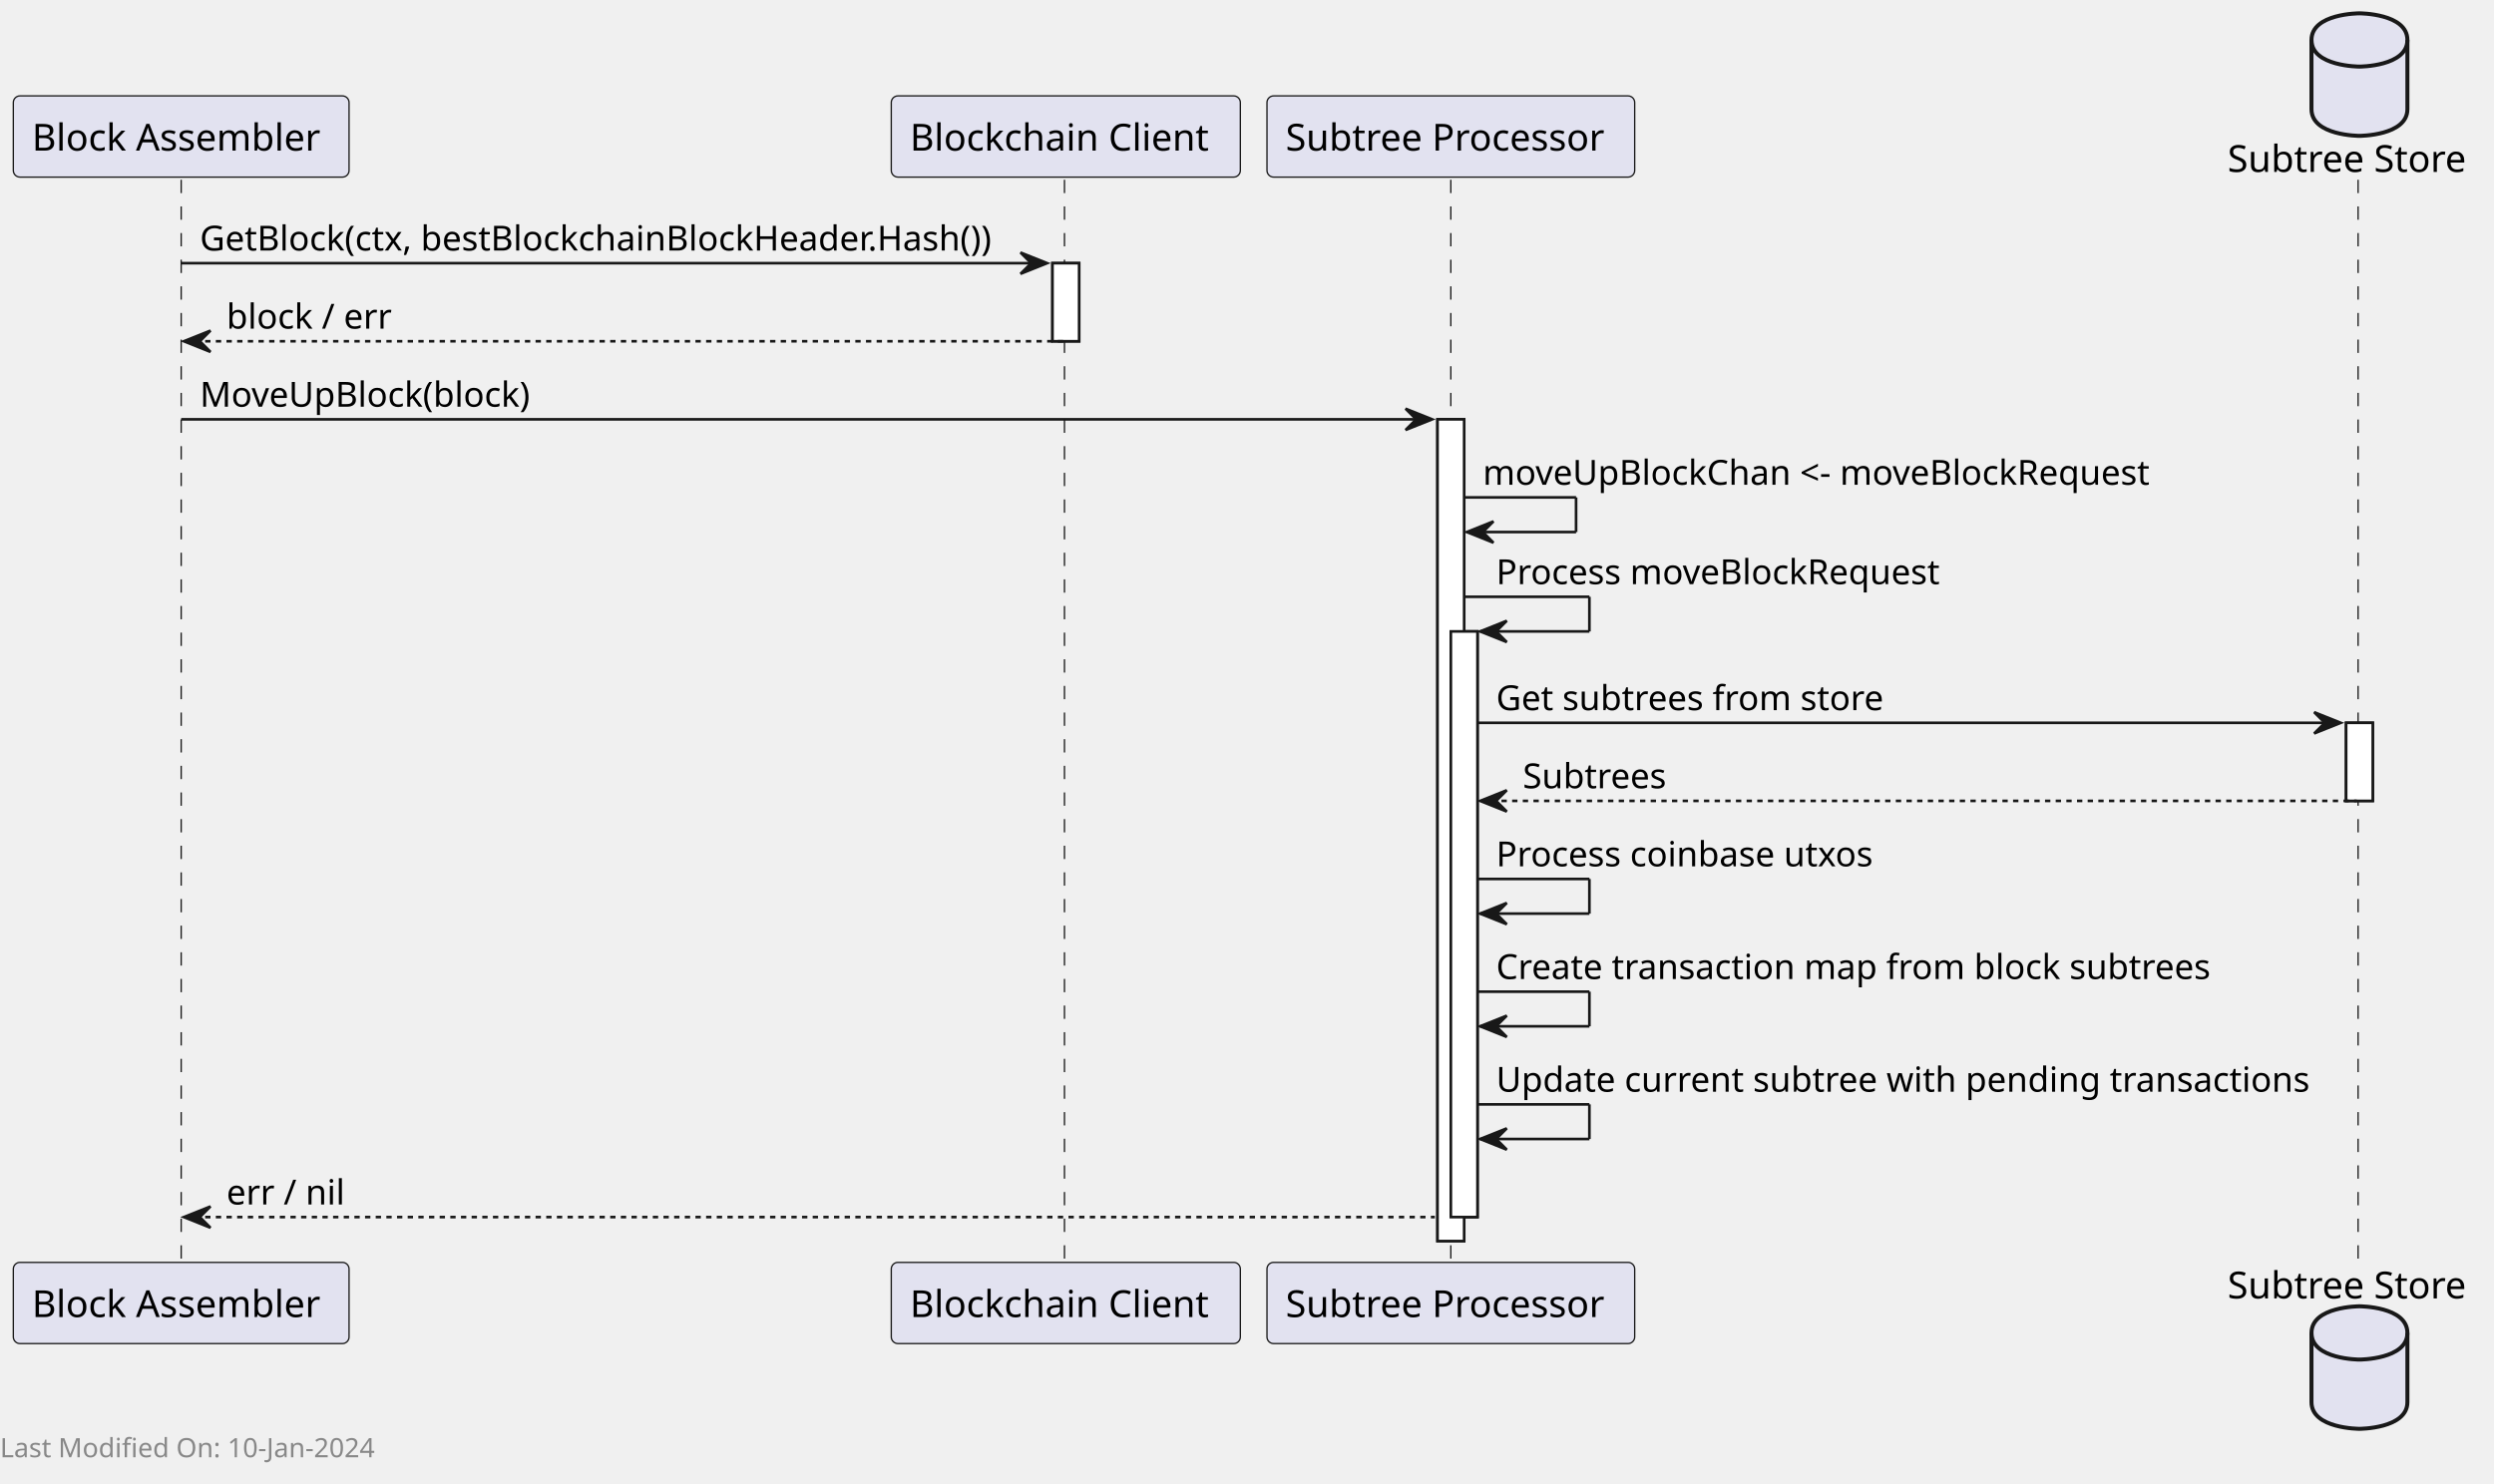
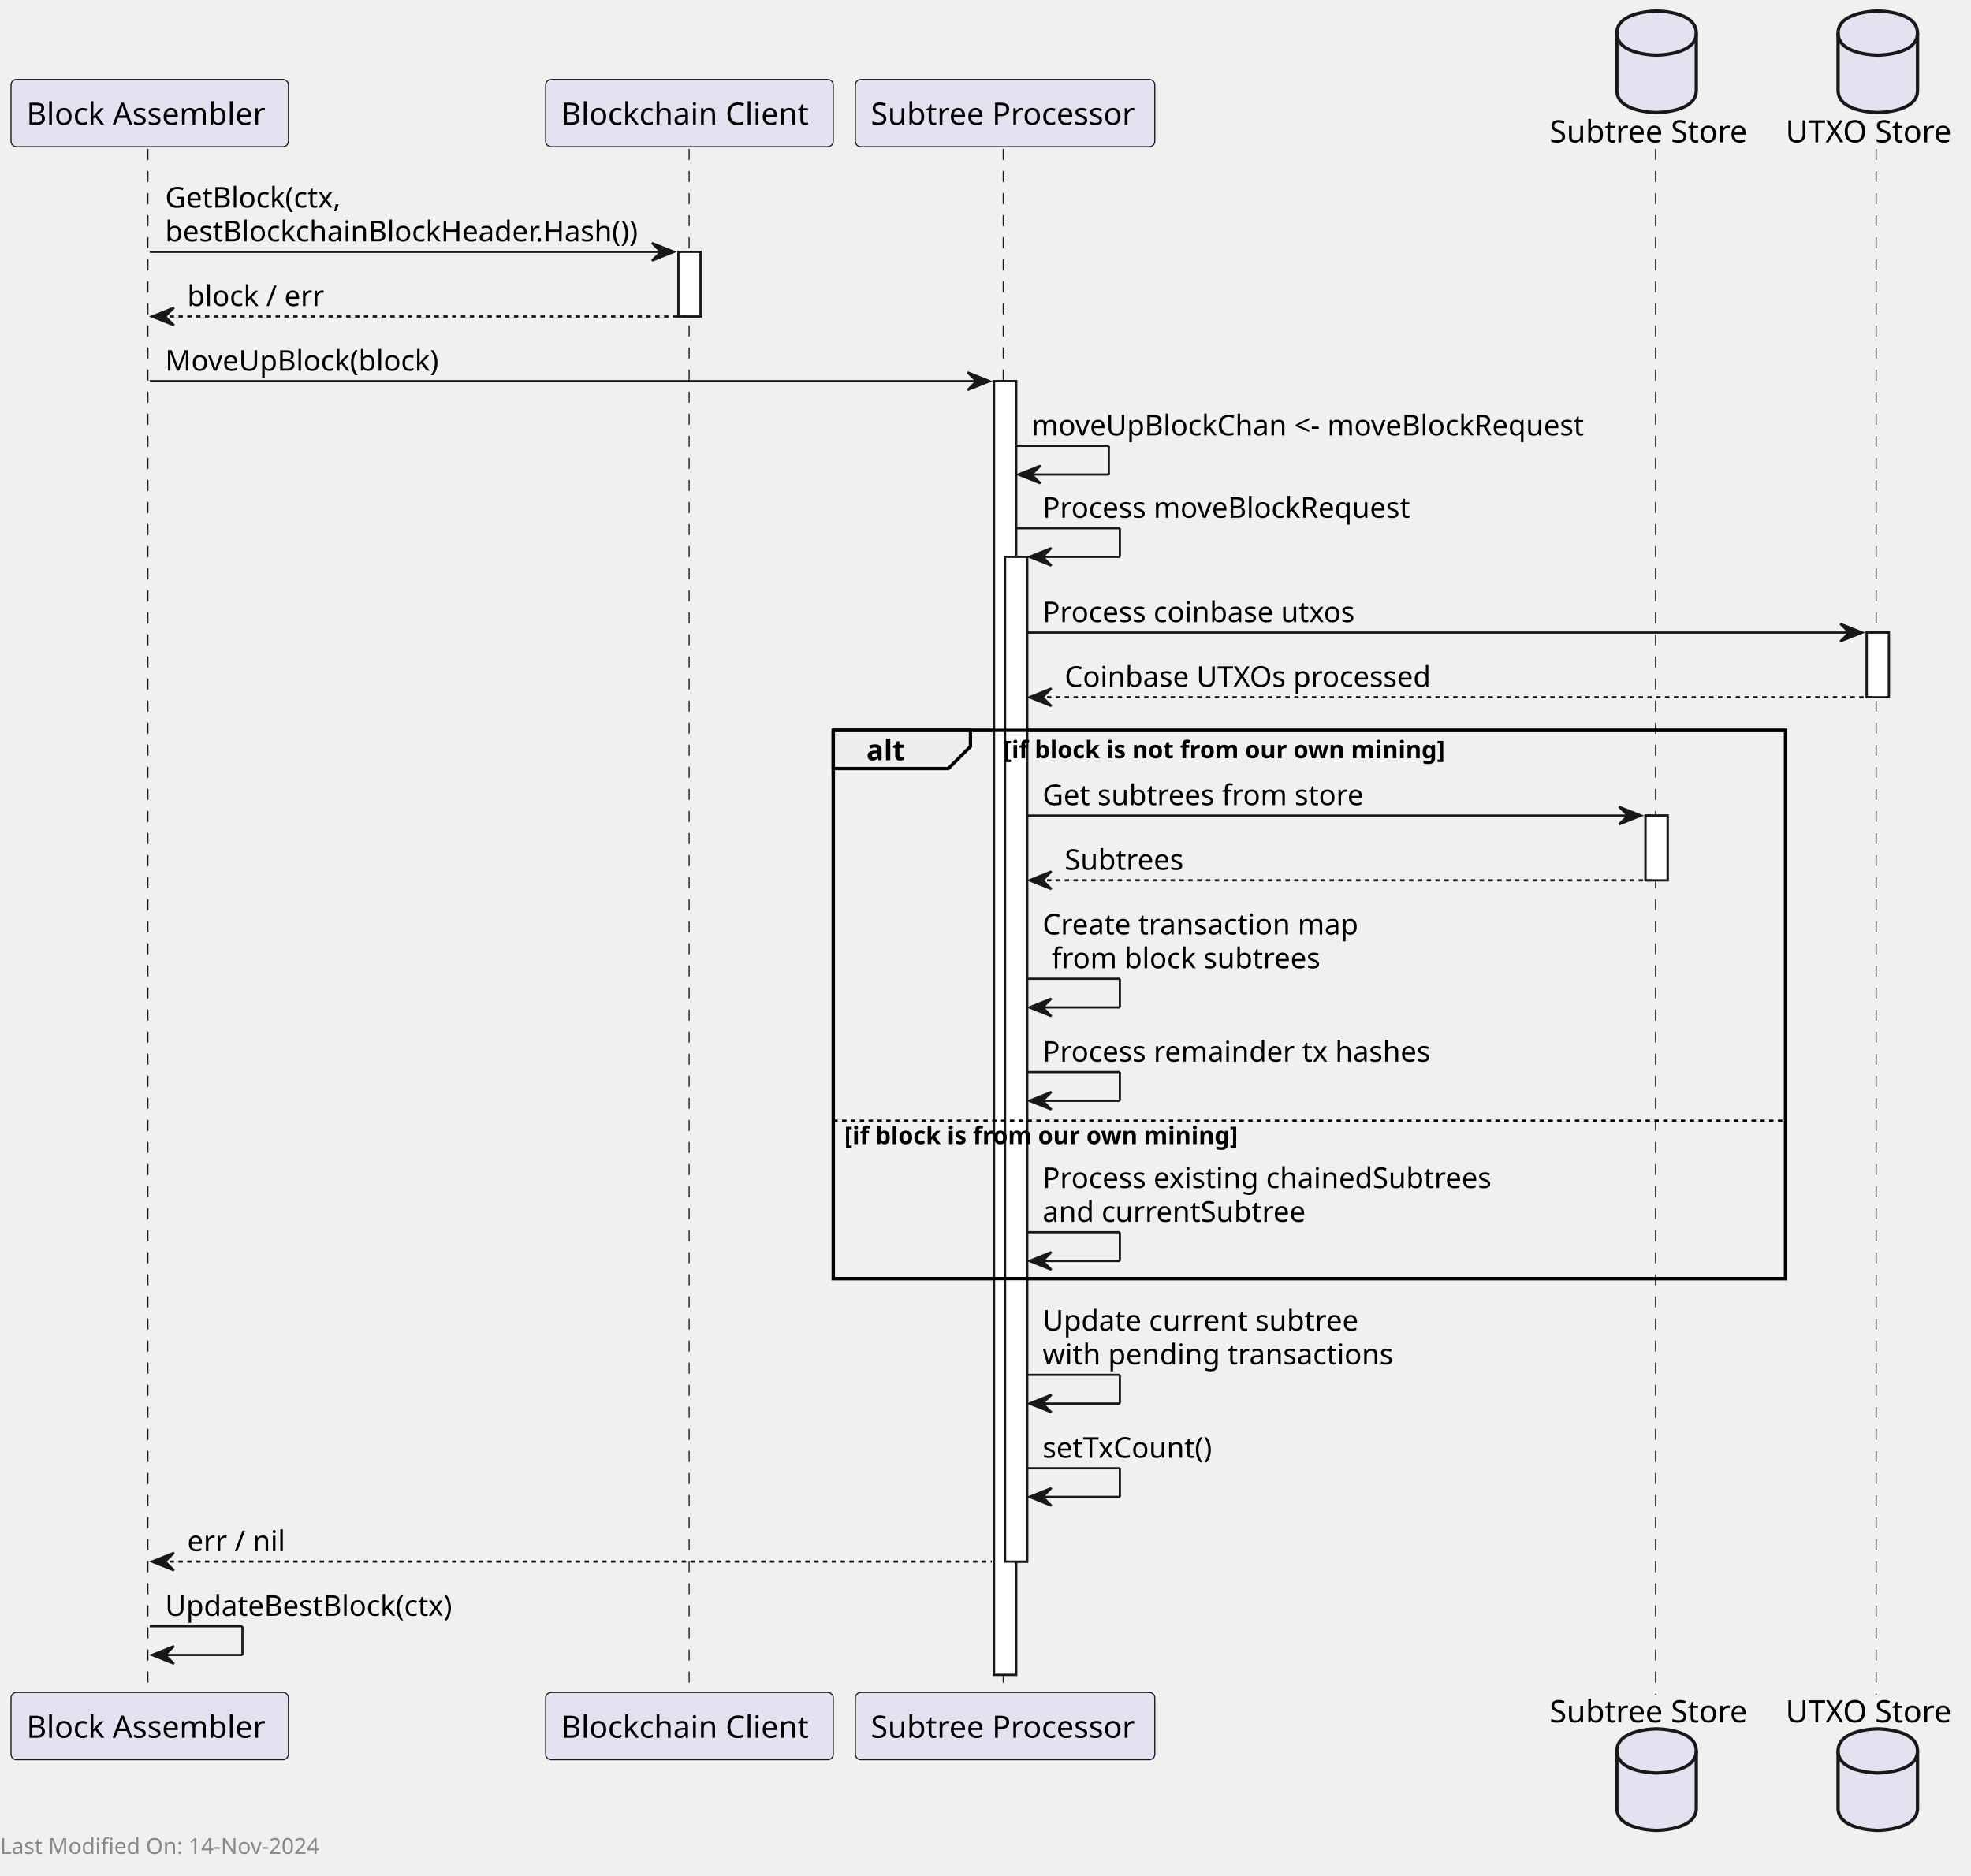
- <svg xmlns="http://www.w3.org/2000/svg" contentStyleType="text/css" height="557" preserveAspectRatio="none" viewBox="0 0 936 557" width="936" zoomAndPan="magnify">
-   <g stroke="#181818">
-     <g fill="#fff">
-       <path d="m395 98.799h10v29.311h-10z" />
-       <path d="m539.5 157.42h10v308.484h-10z" />
-       <path d="m544.5 237.041h10v219.863h-10z" />
-       <path d="m880.5 271.352h10v29.311h-10z" />
-     </g>
-     <g stroke-width=".5">
-       <g stroke-dasharray="5 5">
-         <path d="m68 67.488v407.416" />
-         <path d="m399.5 67.488v407.416" />
-         <path d="m544.5 67.488v407.416" />
-         <path d="m885 67.488v407.416" />
-       </g>
-       <rect fill="#e2e2f0" height="30.488" rx="2.5" width="126" x="5" y="36" />
-     </g>
+ <svg xmlns="http://www.w3.org/2000/svg" contentStyleType="text/css" height="850px" preserveAspectRatio="none" style="width:893px;height:850px;background:#FFFFFF;" version="1.1" viewBox="0 0 893 850" width="893px" zoomAndPan="magnify">
+   <defs />
+   <g>
+     <rect fill="#FFFFFF" height="29.311" style="stroke:#181818;stroke-width:1.0;" width="10" x="307.379" y="114.109" />
+     <rect fill="#FFFFFF" height="586.234" style="stroke:#181818;stroke-width:1.0;" width="10" x="450.372" y="172.731" />
+     <rect fill="#FFFFFF" height="455.303" style="stroke:#181818;stroke-width:1.0;" width="10" x="455.372" y="252.352" />
+     <rect fill="#FFFFFF" height="29.311" style="stroke:#181818;stroke-width:1.0;" width="10" x="745.54" y="369.594" />
+     <rect fill="#FFFFFF" height="29.311" style="stroke:#181818;stroke-width:1.0;" width="10" x="845.773" y="286.662" />
+     <rect fill="none" height="248.44" style="stroke:#000000;stroke-width:1.5;" width="431.474" x="377.536" y="330.973" />
+     <line style="stroke:#181818;stroke-width:0.5;stroke-dasharray:5.0,5.0;" x1="67" x2="67" y1="67.488" y2="767.965" />
+     <line style="stroke:#181818;stroke-width:0.5;stroke-dasharray:5.0,5.0;" x1="312.222" x2="312.222" y1="67.488" y2="767.965" />
+     <line style="stroke:#181818;stroke-width:0.5;stroke-dasharray:5.0,5.0;" x1="454.536" x2="454.536" y1="67.488" y2="767.965" />
+     <line style="stroke:#181818;stroke-width:0.5;stroke-dasharray:5.0,5.0;" x1="750.071" x2="750.071" y1="67.488" y2="767.965" />
+     <line style="stroke:#181818;stroke-width:0.5;stroke-dasharray:5.0,5.0;" x1="850.009" x2="850.009" y1="67.488" y2="767.965" />
+     <rect fill="#E2E2F0" height="30.488" rx="2.5" ry="2.5" style="stroke:#181818;stroke-width:0.5;" width="125.672" x="5" y="36" />
+     <text fill="#000000" font-family="sans-serif" font-size="14" lengthAdjust="spacing" textLength="111.672" x="12" y="56.535">Block Assembler</text>
+     <rect fill="#E2E2F0" height="30.488" rx="2.5" ry="2.5" style="stroke:#181818;stroke-width:0.5;" width="125.672" x="5" y="766.965" />
+     <text fill="#000000" font-family="sans-serif" font-size="14" lengthAdjust="spacing" textLength="111.672" x="12" y="787.5">Block Assembler</text>
+     <rect fill="#E2E2F0" height="30.488" rx="2.5" ry="2.5" style="stroke:#181818;stroke-width:0.5;" width="130.314" x="247.222" y="36" />
+     <text fill="#000000" font-family="sans-serif" font-size="14" lengthAdjust="spacing" textLength="116.314" x="254.222" y="56.535">Blockchain Client</text>
+     <rect fill="#E2E2F0" height="30.488" rx="2.5" ry="2.5" style="stroke:#181818;stroke-width:0.5;" width="130.314" x="247.222" y="766.965" />
+     <text fill="#000000" font-family="sans-serif" font-size="14" lengthAdjust="spacing" textLength="116.314" x="254.222" y="787.5">Blockchain Client</text>
+     <rect fill="#E2E2F0" height="30.488" rx="2.5" ry="2.5" style="stroke:#181818;stroke-width:0.5;" width="135.673" x="387.536" y="36" />
+     <text fill="#000000" font-family="sans-serif" font-size="14" lengthAdjust="spacing" textLength="121.673" x="394.536" y="56.535">Subtree Processor</text>
+     <rect fill="#E2E2F0" height="30.488" rx="2.5" ry="2.5" style="stroke:#181818;stroke-width:0.5;" width="135.673" x="387.536" y="766.965" />
+     <text fill="#000000" font-family="sans-serif" font-size="14" lengthAdjust="spacing" textLength="121.673" x="394.536" y="787.5">Subtree Processor</text>
+     <text fill="#000000" font-family="sans-serif" font-size="14" lengthAdjust="spacing" textLength="90.939" x="702.071" y="64.535">Subtree Store</text>
+     <path d="M732.54,15 C732.54,5 750.54,5 750.54,5 C750.54,5 768.54,5 768.54,15 L768.54,41 C768.54,51 750.54,51 750.54,51 C750.54,51 732.54,51 732.54,41 L732.54,15 " fill="#E2E2F0" style="stroke:#181818;stroke-width:1.5;" />
+     <path d="M732.54,15 C732.54,25 750.54,25 750.54,25 C750.54,25 768.54,25 768.54,15 " fill="none" style="stroke:#181818;stroke-width:1.5;" />
+     <text fill="#000000" font-family="sans-serif" font-size="14" lengthAdjust="spacing" textLength="90.939" x="702.071" y="780.5">Subtree Store</text>
+     <path d="M732.54,793.453 C732.54,783.453 750.54,783.453 750.54,783.453 C750.54,783.453 768.54,783.453 768.54,793.453 L768.54,819.453 C768.54,829.453 750.54,829.453 750.54,829.453 C750.54,829.453 732.54,829.453 732.54,819.453 L732.54,793.453 " fill="#E2E2F0" style="stroke:#181818;stroke-width:1.5;" />
+     <path d="M732.54,793.453 C732.54,803.453 750.54,803.453 750.54,803.453 C750.54,803.453 768.54,803.453 768.54,793.453 " fill="none" style="stroke:#181818;stroke-width:1.5;" />
+     <text fill="#000000" font-family="sans-serif" font-size="14" lengthAdjust="spacing" textLength="77.526" x="809.009" y="64.535">UTXO Store</text>
+     <path d="M832.773,15 C832.773,5 850.773,5 850.773,5 C850.773,5 868.773,5 868.773,15 L868.773,41 C868.773,51 850.773,51 850.773,51 C850.773,51 832.773,51 832.773,41 L832.773,15 " fill="#E2E2F0" style="stroke:#181818;stroke-width:1.5;" />
+     <path d="M832.773,15 C832.773,25 850.773,25 850.773,25 C850.773,25 868.773,25 868.773,15 " fill="none" style="stroke:#181818;stroke-width:1.5;" />
+     <text fill="#000000" font-family="sans-serif" font-size="14" lengthAdjust="spacing" textLength="77.526" x="809.009" y="780.5">UTXO Store</text>
+     <path d="M832.773,793.453 C832.773,783.453 850.773,783.453 850.773,783.453 C850.773,783.453 868.773,783.453 868.773,793.453 L868.773,819.453 C868.773,829.453 850.773,829.453 850.773,829.453 C850.773,829.453 832.773,829.453 832.773,819.453 L832.773,793.453 " fill="#E2E2F0" style="stroke:#181818;stroke-width:1.5;" />
+     <path d="M832.773,793.453 C832.773,803.453 850.773,803.453 850.773,803.453 C850.773,803.453 868.773,803.453 868.773,793.453 " fill="none" style="stroke:#181818;stroke-width:1.5;" />
+     <rect fill="#FFFFFF" height="29.311" style="stroke:#181818;stroke-width:1.0;" width="10" x="307.379" y="114.109" />
+     <rect fill="#FFFFFF" height="586.234" style="stroke:#181818;stroke-width:1.0;" width="10" x="450.372" y="172.731" />
+     <rect fill="#FFFFFF" height="455.303" style="stroke:#181818;stroke-width:1.0;" width="10" x="455.372" y="252.352" />
+     <rect fill="#FFFFFF" height="29.311" style="stroke:#181818;stroke-width:1.0;" width="10" x="745.54" y="369.594" />
+     <rect fill="#FFFFFF" height="29.311" style="stroke:#181818;stroke-width:1.0;" width="10" x="845.773" y="286.662" />
+     <polygon fill="#181818" points="295.379,110.109,305.379,114.109,295.379,118.109,299.379,114.109" style="stroke:#181818;stroke-width:1.0;" />
+     <line style="stroke:#181818;stroke-width:1.0;" x1="67.836" x2="301.379" y1="114.109" y2="114.109" />
+     <text fill="#000000" font-family="sans-serif" font-size="13" lengthAdjust="spacing" textLength="82.811" x="74.836" y="94.057">GetBlock(ctx,</text>
+     <text fill="#000000" font-family="sans-serif" font-size="13" lengthAdjust="spacing" textLength="220.543" x="74.836" y="109.367">bestBlockchainBlockHeader.Hash())</text>
+     <polygon fill="#181818" points="78.836,139.42,68.836,143.42,78.836,147.42,74.836,143.42" style="stroke:#181818;stroke-width:1.0;" />
+     <line style="stroke:#181818;stroke-width:1.0;stroke-dasharray:2.0,2.0;" x1="72.836" x2="311.379" y1="143.42" y2="143.42" />
+     <text fill="#000000" font-family="sans-serif" font-size="13" lengthAdjust="spacing" textLength="67.107" x="84.836" y="138.678">block / err</text>
+     <polygon fill="#181818" points="438.372,168.731,448.372,172.731,438.372,176.731,442.372,172.731" style="stroke:#181818;stroke-width:1.0;" />
+     <line style="stroke:#181818;stroke-width:1.0;" x1="67.836" x2="444.372" y1="172.731" y2="172.731" />
+     <text fill="#000000" font-family="sans-serif" font-size="13" lengthAdjust="spacing" textLength="126.458" x="74.836" y="167.988">MoveUpBlock(block)</text>
+     <line style="stroke:#181818;stroke-width:1.0;" x1="460.372" x2="502.372" y1="202.041" y2="202.041" />
+     <line style="stroke:#181818;stroke-width:1.0;" x1="502.372" x2="502.372" y1="202.041" y2="215.041" />
+     <line style="stroke:#181818;stroke-width:1.0;" x1="461.372" x2="502.372" y1="215.041" y2="215.041" />
+     <polygon fill="#181818" points="471.372,211.041,461.372,215.041,471.372,219.041,467.372,215.041" style="stroke:#181818;stroke-width:1.0;" />
+     <text fill="#000000" font-family="sans-serif" font-size="13" lengthAdjust="spacing" textLength="261.168" x="467.372" y="197.299">moveUpBlockChan &lt;- moveBlockRequest</text>
+     <line style="stroke:#181818;stroke-width:1.0;" x1="460.372" x2="507.372" y1="239.352" y2="239.352" />
+     <line style="stroke:#181818;stroke-width:1.0;" x1="507.372" x2="507.372" y1="239.352" y2="252.352" />
+     <line style="stroke:#181818;stroke-width:1.0;" x1="466.372" x2="507.372" y1="252.352" y2="252.352" />
+     <polygon fill="#181818" points="476.372,248.352,466.372,252.352,476.372,256.352,472.372,252.352" style="stroke:#181818;stroke-width:1.0;" />
+     <text fill="#000000" font-family="sans-serif" font-size="13" lengthAdjust="spacing" textLength="169.774" x="472.372" y="234.609">Process moveBlockRequest</text>
+     <polygon fill="#181818" points="833.773,282.662,843.773,286.662,833.773,290.662,837.773,286.662" style="stroke:#181818;stroke-width:1.0;" />
+     <line style="stroke:#181818;stroke-width:1.0;" x1="465.372" x2="839.773" y1="286.662" y2="286.662" />
+     <text fill="#000000" font-family="sans-serif" font-size="13" lengthAdjust="spacing" textLength="147.088" x="472.372" y="281.92">Process coinbase utxos</text>
+     <polygon fill="#181818" points="476.372,311.973,466.372,315.973,476.372,319.973,472.372,315.973" style="stroke:#181818;stroke-width:1.0;" />
+     <line style="stroke:#181818;stroke-width:1.0;stroke-dasharray:2.0,2.0;" x1="470.372" x2="849.773" y1="315.973" y2="315.973" />
+     <text fill="#000000" font-family="sans-serif" font-size="13" lengthAdjust="spacing" textLength="172.421" x="482.372" y="311.231">Coinbase UTXOs processed</text>
+     <path d="M377.536,330.973 L439.674,330.973 L439.674,338.283 L429.674,348.283 L377.536,348.283 L377.536,330.973 " fill="#EEEEEE" style="stroke:#000000;stroke-width:1.5;" />
+     <rect fill="none" height="248.44" style="stroke:#000000;stroke-width:1.5;" width="431.474" x="377.536" y="330.973" />
+     <text fill="#000000" font-family="sans-serif" font-size="13" font-weight="bold" lengthAdjust="spacing" textLength="17.139" x="392.536" y="344.541">alt</text>
+     <text fill="#000000" font-family="sans-serif" font-size="11" font-weight="bold" lengthAdjust="spacing" textLength="210.649" x="454.674" y="343.607">[if block is not from our own mining]</text>
+     <polygon fill="#181818" points="733.54,365.594,743.54,369.594,733.54,373.594,737.54,369.594" style="stroke:#181818;stroke-width:1.0;" />
+     <line style="stroke:#181818;stroke-width:1.0;" x1="465.372" x2="739.54" y1="369.594" y2="369.594" />
+     <text fill="#000000" font-family="sans-serif" font-size="13" lengthAdjust="spacing" textLength="150.268" x="472.372" y="364.852">Get subtrees from store</text>
+     <polygon fill="#181818" points="476.372,394.904,466.372,398.904,476.372,402.904,472.372,398.904" style="stroke:#181818;stroke-width:1.0;" />
+     <line style="stroke:#181818;stroke-width:1.0;stroke-dasharray:2.0,2.0;" x1="470.372" x2="749.54" y1="398.904" y2="398.904" />
+     <text fill="#000000" font-family="sans-serif" font-size="13" lengthAdjust="spacing" textLength="54.545" x="482.372" y="394.162">Subtrees</text>
+     <line style="stroke:#181818;stroke-width:1.0;" x1="465.372" x2="507.372" y1="443.525" y2="443.525" />
+     <line style="stroke:#181818;stroke-width:1.0;" x1="507.372" x2="507.372" y1="443.525" y2="456.525" />
+     <line style="stroke:#181818;stroke-width:1.0;" x1="466.372" x2="507.372" y1="456.525" y2="456.525" />
+     <polygon fill="#181818" points="476.372,452.525,466.372,456.525,476.372,460.525,472.372,456.525" style="stroke:#181818;stroke-width:1.0;" />
+     <text fill="#000000" font-family="sans-serif" font-size="13" lengthAdjust="spacing" textLength="147.132" x="472.372" y="423.473">Create transaction map</text>
+     <text fill="#000000" font-family="sans-serif" font-size="13" lengthAdjust="spacing" textLength="126.801" x="476.485" y="438.783">from block subtrees</text>
+     <line style="stroke:#181818;stroke-width:1.0;" x1="465.372" x2="507.372" y1="485.836" y2="485.836" />
+     <line style="stroke:#181818;stroke-width:1.0;" x1="507.372" x2="507.372" y1="485.836" y2="498.836" />
+     <line style="stroke:#181818;stroke-width:1.0;" x1="466.372" x2="507.372" y1="498.836" y2="498.836" />
+     <polygon fill="#181818" points="476.372,494.836,466.372,498.836,476.372,502.836,472.372,498.836" style="stroke:#181818;stroke-width:1.0;" />
+     <text fill="#000000" font-family="sans-serif" font-size="13" lengthAdjust="spacing" textLength="181.08" x="472.372" y="481.094">Process remainder tx hashes</text>
+     <line style="stroke:#000000;stroke-width:1.0;stroke-dasharray:2.0,2.0;" x1="377.536" x2="809.009" y1="507.836" y2="507.836" />
+     <text fill="#000000" font-family="sans-serif" font-size="11" font-weight="bold" lengthAdjust="spacing" textLength="188.316" x="382.536" y="518.471">[if block is from our own mining]</text>
+     <line style="stroke:#181818;stroke-width:1.0;" x1="465.372" x2="507.372" y1="558.412" y2="558.412" />
+     <line style="stroke:#181818;stroke-width:1.0;" x1="507.372" x2="507.372" y1="558.412" y2="571.412" />
+     <line style="stroke:#181818;stroke-width:1.0;" x1="466.372" x2="507.372" y1="571.412" y2="571.412" />
+     <polygon fill="#181818" points="476.372,567.412,466.372,571.412,476.372,575.412,472.372,571.412" style="stroke:#181818;stroke-width:1.0;" />
+     <text fill="#000000" font-family="sans-serif" font-size="13" lengthAdjust="spacing" textLength="209.968" x="472.372" y="538.359">Process existing chainedSubtrees</text>
+     <text fill="#000000" font-family="sans-serif" font-size="13" lengthAdjust="spacing" textLength="120.999" x="472.372" y="553.67">and currentSubtree</text>
+     <line style="stroke:#181818;stroke-width:1.0;" x1="465.372" x2="507.372" y1="623.033" y2="623.033" />
+     <line style="stroke:#181818;stroke-width:1.0;" x1="507.372" x2="507.372" y1="623.033" y2="636.033" />
+     <line style="stroke:#181818;stroke-width:1.0;" x1="466.372" x2="507.372" y1="636.033" y2="636.033" />
+     <polygon fill="#181818" points="476.372,632.033,466.372,636.033,476.372,640.033,472.372,636.033" style="stroke:#181818;stroke-width:1.0;" />
+     <text fill="#000000" font-family="sans-serif" font-size="13" lengthAdjust="spacing" textLength="145.964" x="472.372" y="602.981">Update current subtree</text>
+     <text fill="#000000" font-family="sans-serif" font-size="13" lengthAdjust="spacing" textLength="163.731" x="472.372" y="618.291">with pending transactions</text>
+     <line style="stroke:#181818;stroke-width:1.0;" x1="465.372" x2="507.372" y1="665.344" y2="665.344" />
+     <line style="stroke:#181818;stroke-width:1.0;" x1="507.372" x2="507.372" y1="665.344" y2="678.344" />
+     <line style="stroke:#181818;stroke-width:1.0;" x1="466.372" x2="507.372" y1="678.344" y2="678.344" />
+     <polygon fill="#181818" points="476.372,674.344,466.372,678.344,476.372,682.344,472.372,678.344" style="stroke:#181818;stroke-width:1.0;" />
+     <text fill="#000000" font-family="sans-serif" font-size="13" lengthAdjust="spacing" textLength="81.358" x="472.372" y="660.602">setTxCount()</text>
+     <polygon fill="#181818" points="78.836,703.654,68.836,707.654,78.836,711.654,74.836,707.654" style="stroke:#181818;stroke-width:1.0;" />
+     <line style="stroke:#181818;stroke-width:1.0;stroke-dasharray:2.0,2.0;" x1="72.836" x2="449.372" y1="707.654" y2="707.654" />
+     <text fill="#000000" font-family="sans-serif" font-size="13" lengthAdjust="spacing" textLength="48.509" x="84.836" y="702.912">err / nil</text>
+     <line style="stroke:#181818;stroke-width:1.0;" x1="67.836" x2="109.836" y1="736.965" y2="736.965" />
+     <line style="stroke:#181818;stroke-width:1.0;" x1="109.836" x2="109.836" y1="736.965" y2="749.965" />
+     <line style="stroke:#181818;stroke-width:1.0;" x1="68.836" x2="109.836" y1="749.965" y2="749.965" />
+     <polygon fill="#181818" points="78.836,745.965,68.836,749.965,78.836,753.965,74.836,749.965" style="stroke:#181818;stroke-width:1.0;" />
+     <text fill="#000000" font-family="sans-serif" font-size="13" lengthAdjust="spacing" textLength="132.292" x="74.836" y="732.223">UpdateBestBlock(ctx)</text>
+     <text fill="#888888" font-family="sans-serif" font-size="10" lengthAdjust="spacing" textLength="154.839" x="0" y="840.121">Last Modified On: 14-Nov-2024</text>
  </g>
-   <text font-family="sans-serif" font-size="14" lengthAdjust="spacing" textLength="112" x="12" y="56.535">Block Assembler</text>
-   <rect fill="#e2e2f0" height="30.488" rx="2.5" stroke="#181818" stroke-width=".5" width="126" x="5" y="473.904" />
-   <text font-family="sans-serif" font-size="14" lengthAdjust="spacing" textLength="112" x="12" y="494.44">Block Assembler</text>
-   <rect fill="#e2e2f0" height="30.488" rx="2.5" stroke="#181818" stroke-width=".5" width="131" x="334.5" y="36" />
-   <text font-family="sans-serif" font-size="14" lengthAdjust="spacing" textLength="117" x="341.5" y="56.535">Blockchain Client</text>
-   <rect fill="#e2e2f0" height="30.488" rx="2.5" stroke="#181818" stroke-width=".5" width="131" x="334.5" y="473.904" />
-   <text font-family="sans-serif" font-size="14" lengthAdjust="spacing" textLength="117" x="341.5" y="494.44">Blockchain Client</text>
-   <rect fill="#e2e2f0" height="30.488" rx="2.5" stroke="#181818" stroke-width=".5" width="138" x="475.5" y="36" />
-   <text font-family="sans-serif" font-size="14" lengthAdjust="spacing" textLength="124" x="482.5" y="56.535">Subtree Processor</text>
-   <rect fill="#e2e2f0" height="30.488" rx="2.5" stroke="#181818" stroke-width=".5" width="138" x="475.5" y="473.904" />
-   <text font-family="sans-serif" font-size="14" lengthAdjust="spacing" textLength="124" x="482.5" y="494.44">Subtree Processor</text>
-   <text font-family="sans-serif" font-size="14" lengthAdjust="spacing" textLength="93" x="836" y="64.535">Subtree Store</text>
-   <path d="m867.5 15c0-10 18-10 18-10s18 0 18 10v26c0 10-18 10-18 10s-18 0-18-10z" fill="#e2e2f0" stroke="#181818" stroke-width="1.5" />
-   <path d="m867.5 15c0 10 18 10 18 10s18 0 18-10" fill="none" stroke="#181818" stroke-width="1.5" />
-   <text font-family="sans-serif" font-size="14" lengthAdjust="spacing" textLength="93" x="836" y="487.44">Subtree Store</text>
-   <g stroke="#181818">
-     <path d="m867.5 500.393c0-10 18-10 18-10s18 0 18 10v26c0 10-18 10-18 10s-18 0-18-10z" fill="#e2e2f0" stroke-width="1.5" />
-     <path d="m867.5 500.393c0 10 18 10 18 10s18 0 18-10" fill="none" stroke-width="1.5" />
-     <g fill="#fff">
-       <path d="m395 98.799h10v29.311h-10z" />
-       <path d="m539.5 157.42h10v308.484h-10z" />
-       <path d="m544.5 237.041h10v219.863h-10z" />
-       <path d="m880.5 271.352h10v29.311h-10z" />
-     </g>
-     <path d="m383 94.799 10 4-10 4 4-4z" fill="#181818" />
-     <path d="m68 98.799h321" />
-   </g>
-   <text font-family="sans-serif" font-size="13" lengthAdjust="spacing" textLength="308" x="75" y="94.057">GetBlock(ctx, bestBlockchainBlockHeader.Hash())</text>
-   <path d="m79 124.109-10 4 10 4-4-4z" fill="#181818" stroke="#181818" />
-   <path d="m73 128.109h326" stroke="#181818" stroke-dasharray="2 2" />
-   <text font-family="sans-serif" font-size="13" lengthAdjust="spacing" textLength="67" x="85" y="123.367">block / err</text>
-   <path d="m527.5 153.42 10 4-10 4 4-4z" fill="#181818" stroke="#181818" />
-   <path d="m68 157.42h465.5" stroke="#181818" />
-   <text font-family="sans-serif" font-size="13" lengthAdjust="spacing" textLength="127" x="75" y="152.678">MoveUpBlock(block)</text>
-   <g stroke="#181818">
-     <path d="m549.5 186.731h42" />
-     <path d="m591.5 186.731v13" />
-     <path d="m550.5 199.731h41" />
-     <path d="m560.5 195.731-10 4 10 4-4-4z" fill="#181818" />
-   </g>
-   <text font-family="sans-serif" font-size="13" lengthAdjust="spacing" textLength="261" x="556.5" y="181.988">moveUpBlockChan &lt;- moveBlockRequest</text>
-   <path d="m549.5 224.041h47" stroke="#181818" />
-   <path d="m596.5 224.041v13" stroke="#181818" />
-   <path d="m555.5 237.041h41" stroke="#181818" />
-   <path d="m565.5 233.041-10 4 10 4-4-4z" fill="#181818" stroke="#181818" />
-   <text font-family="sans-serif" font-size="13" lengthAdjust="spacing" textLength="170" x="561.5" y="219.299">Process moveBlockRequest</text>
-   <path d="m868.5 267.352 10 4-10 4 4-4z" fill="#181818" stroke="#181818" />
-   <path d="m554.5 271.352h320" stroke="#181818" />
-   <text font-family="sans-serif" font-size="13" lengthAdjust="spacing" textLength="149" x="561.5" y="266.609">Get subtrees from store</text>
-   <path d="m565.5 296.662-10 4 10 4-4-4z" fill="#181818" stroke="#181818" />
-   <path d="m559.5 300.662h325" stroke="#181818" stroke-dasharray="2 2" />
-   <text font-family="sans-serif" font-size="13" lengthAdjust="spacing" textLength="54" x="571.5" y="295.92">Subtrees</text>
-   <path d="m554.5 329.973h42" stroke="#181818" />
-   <path d="m596.5 329.973v13" stroke="#181818" />
-   <path d="m555.5 342.973h41" stroke="#181818" />
-   <path d="m565.5 338.973-10 4 10 4-4-4z" fill="#181818" stroke="#181818" />
-   <text font-family="sans-serif" font-size="13" lengthAdjust="spacing" textLength="148" x="561.5" y="325.231">Process coinbase utxos</text>
-   <path d="m554.5 372.283h42" stroke="#181818" />
-   <path d="m596.5 372.283v13" stroke="#181818" />
-   <path d="m555.5 385.283h41" stroke="#181818" />
-   <path d="m565.5 381.283-10 4 10 4-4-4z" fill="#181818" stroke="#181818" />
-   <text font-family="sans-serif" font-size="13" lengthAdjust="spacing" textLength="277" x="561.5" y="367.541">Create transaction map from block subtrees</text>
-   <path d="m554.5 414.594h42" stroke="#181818" />
-   <path d="m596.5 414.594v13" stroke="#181818" />
-   <path d="m555.5 427.594h41" stroke="#181818" />
-   <path d="m565.5 423.594-10 4 10 4-4-4z" fill="#181818" stroke="#181818" />
-   <text font-family="sans-serif" font-size="13" lengthAdjust="spacing" textLength="312" x="561.5" y="409.852">Update current subtree with pending transactions</text>
-   <path d="m79 452.904-10 4 10 4-4-4z" fill="#181818" stroke="#181818" />
-   <path d="m73 456.904h465.5" stroke="#181818" stroke-dasharray="2 2" />
-   <text font-family="sans-serif" font-size="13" lengthAdjust="spacing" textLength="48" x="85" y="452.162">err / nil</text>
-   <text fill="#888" font-family="sans-serif" font-size="10" lengthAdjust="spacing" textLength="152" y="547.061">Last Modified On: 10-Jan-2024</text>
</svg>
